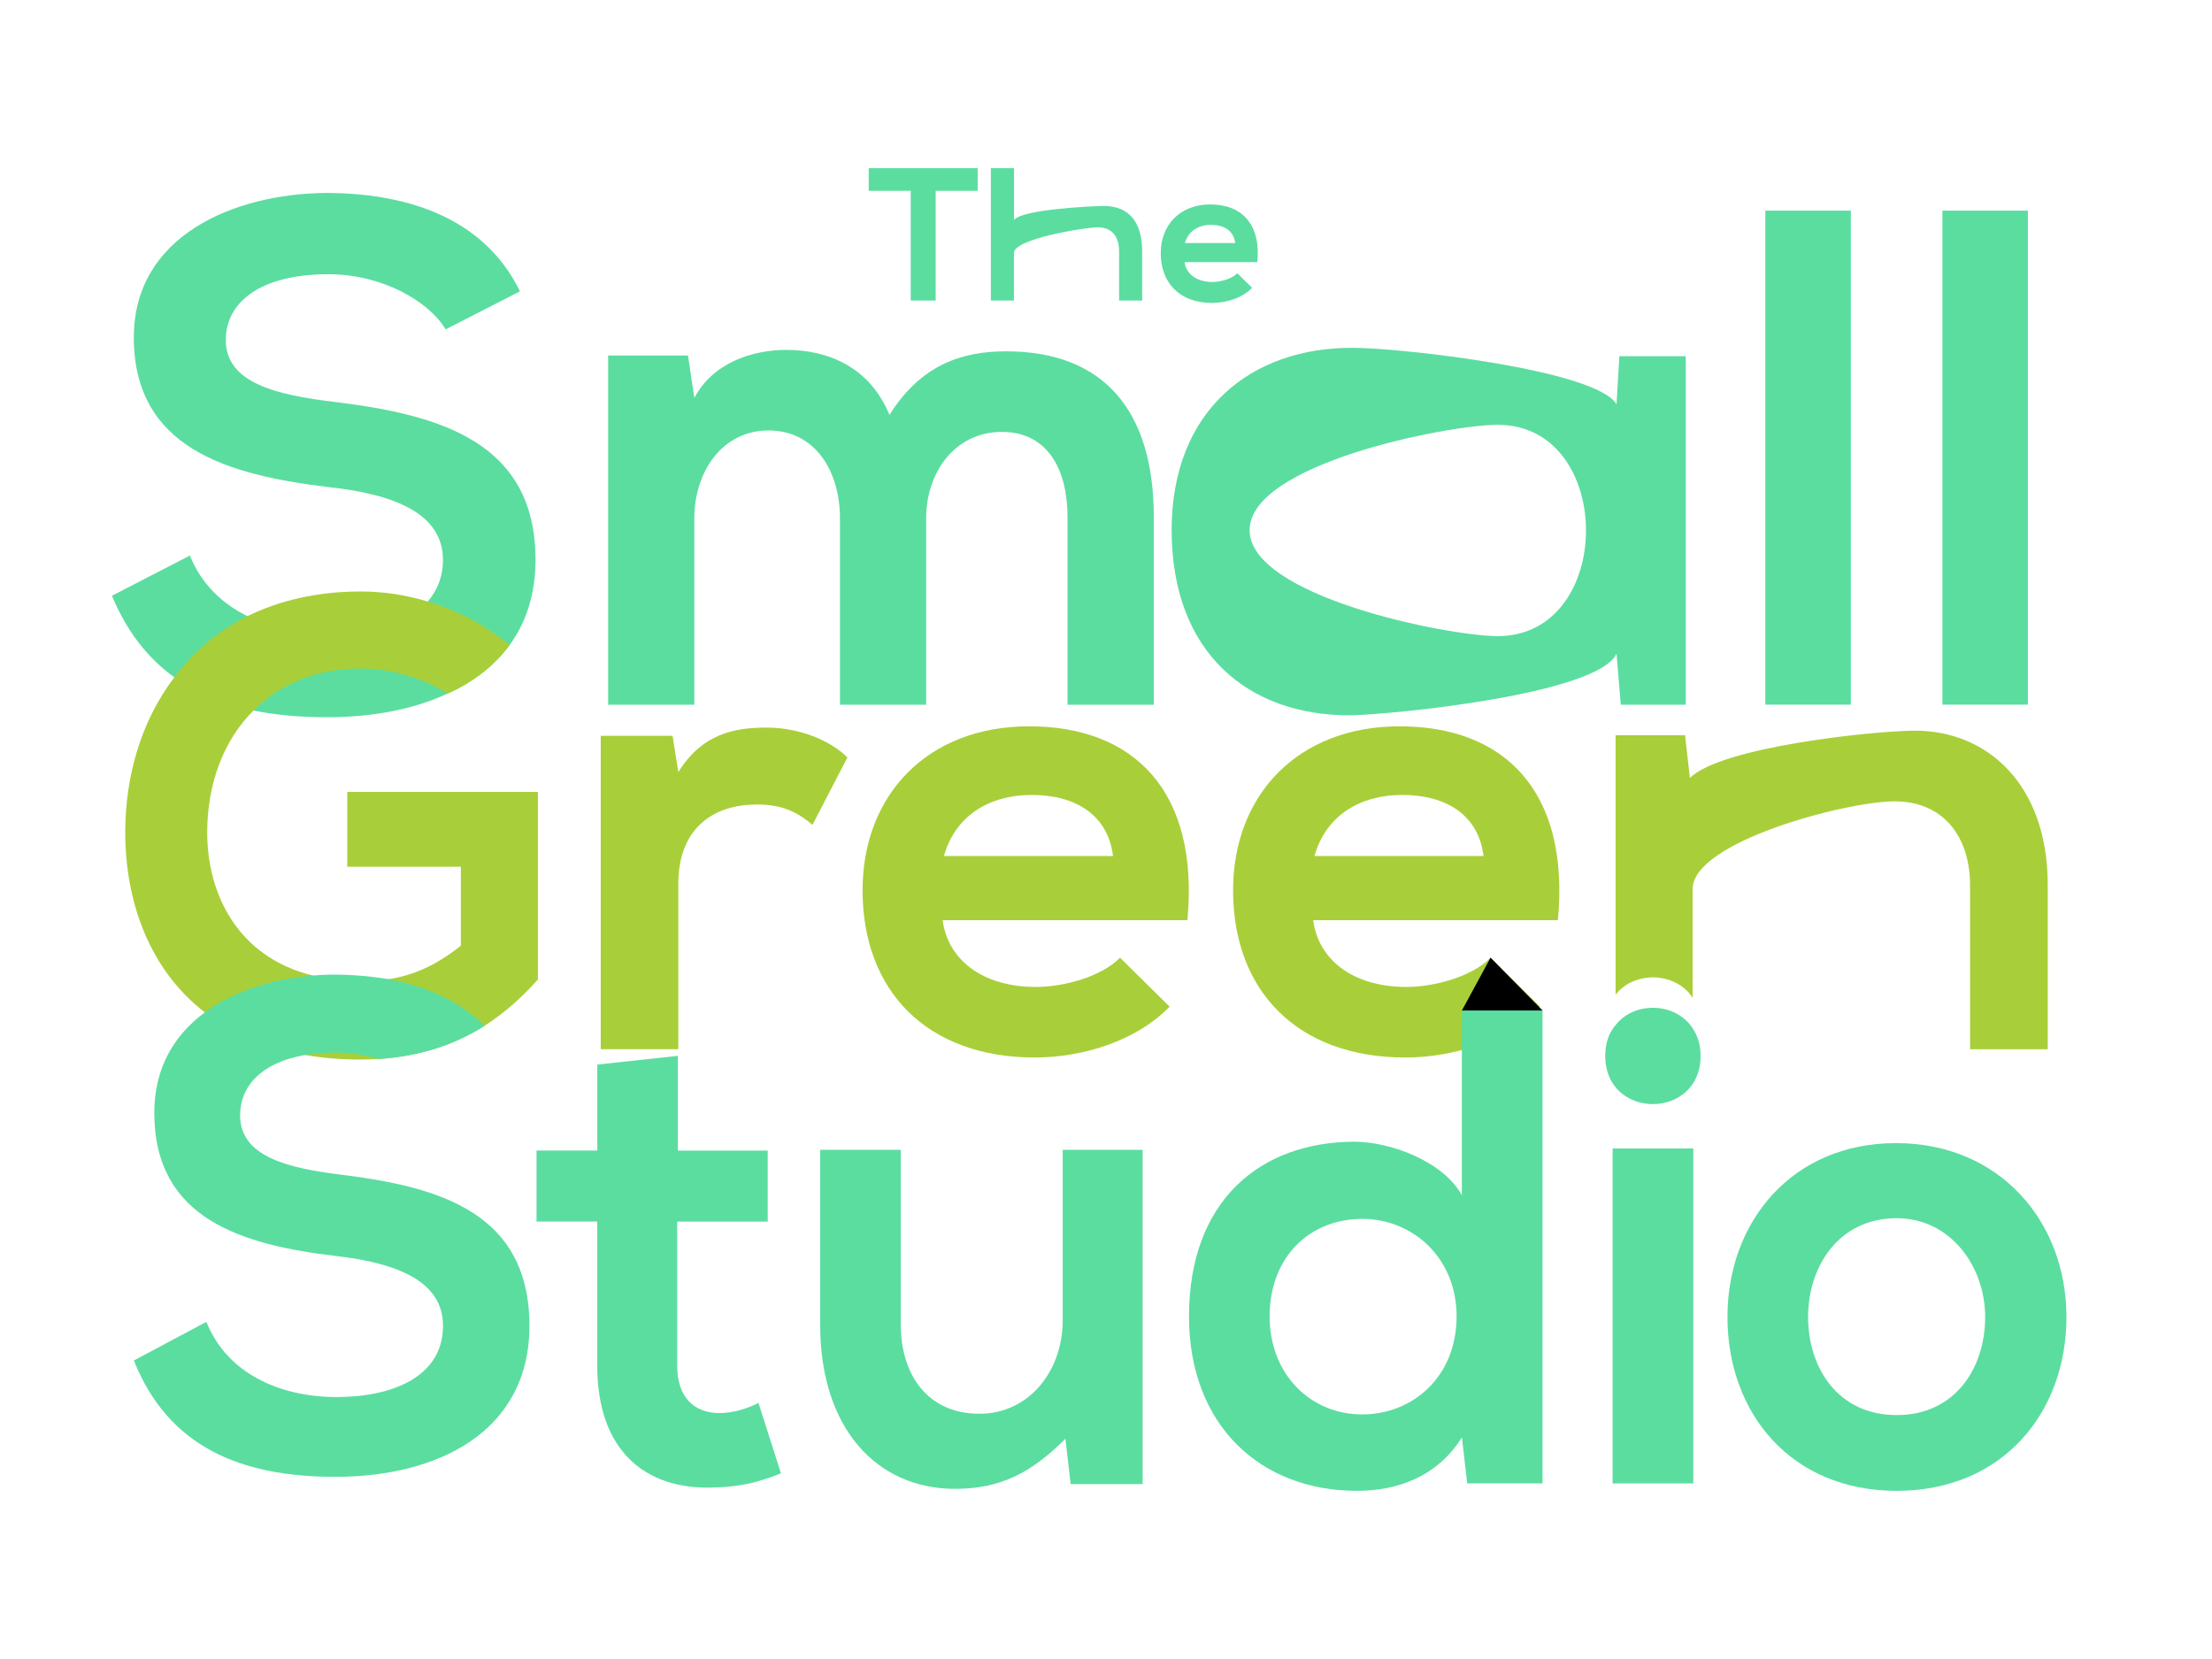
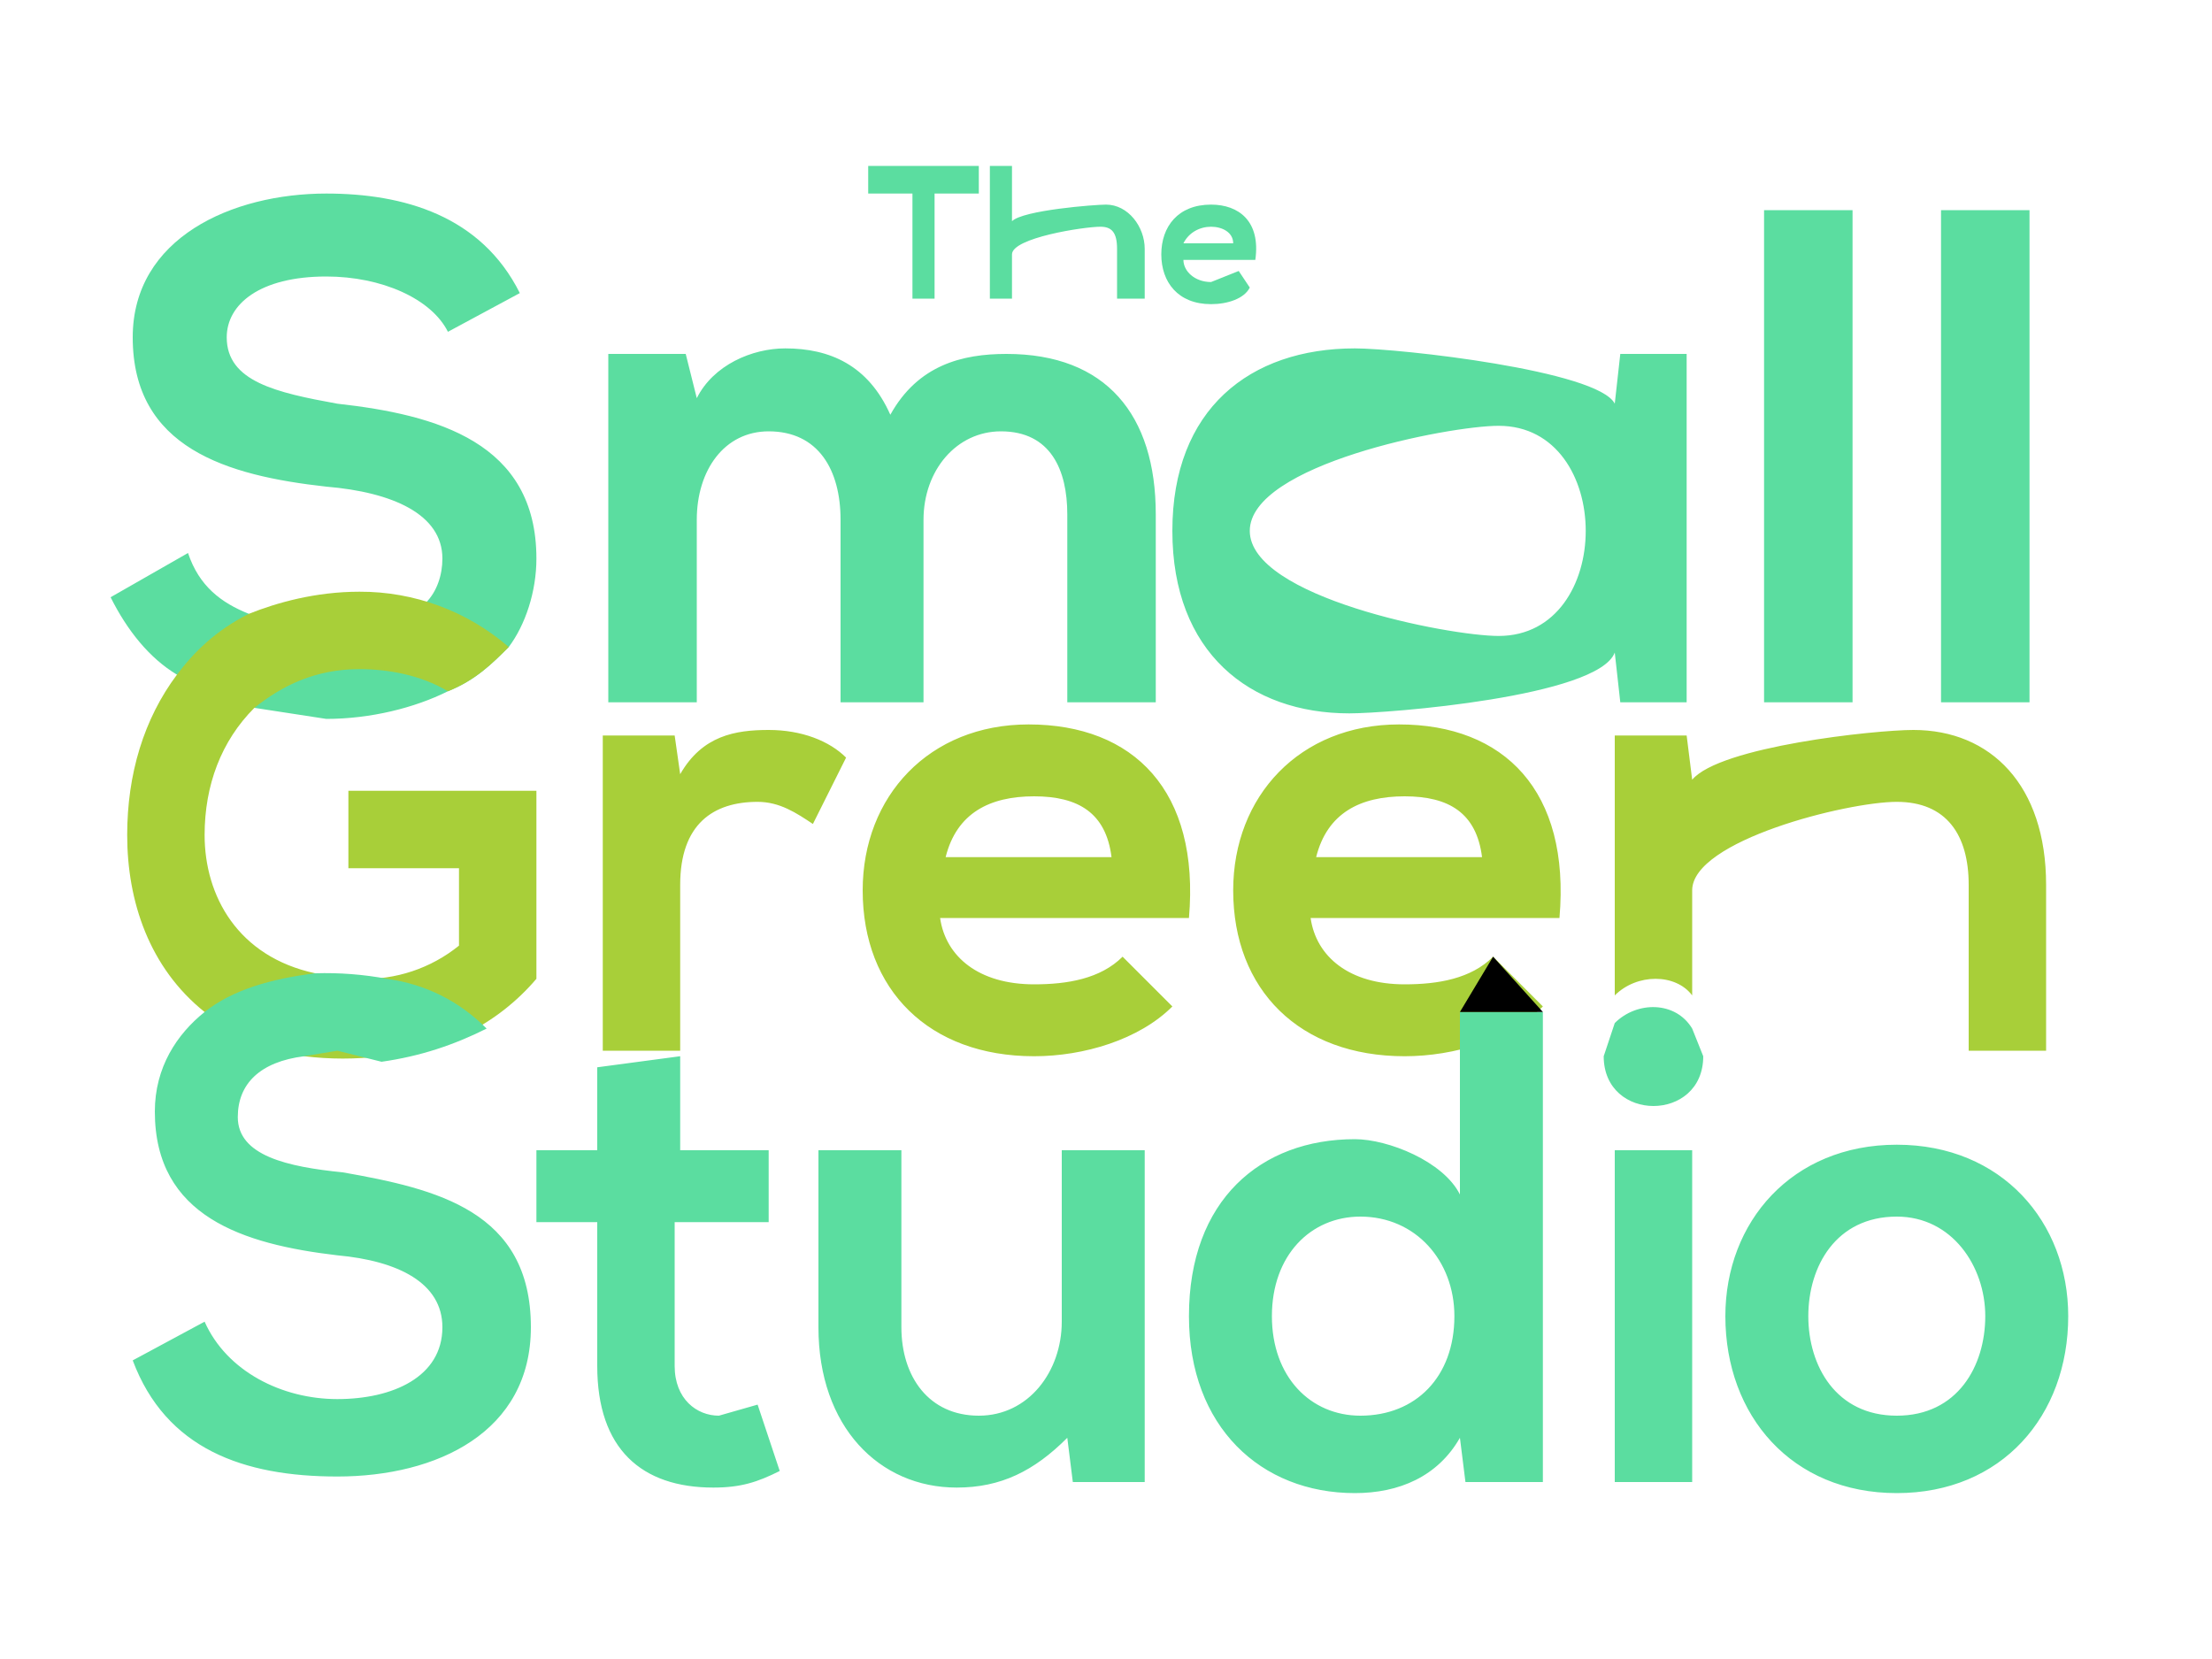
- <svg xmlns="http://www.w3.org/2000/svg" version="1.1" id="Layer_1" x="0px" y="0px" viewBox="0 0 400 300" style="enable-background:new 0 0 400 300;" xml:space="preserve">
-   <style type="text/css">
- 		.st0{fill:#5bdda0; fill-opacity="0.82";}
- 		.st1{fill:#A8CF39; fill-opacity="0.59";}
+ <svg xmlns="http://www.w3.org/2000/svg" version="1.1" id="Layer_1" x="0" y="0" viewBox="0 0 400 300" style="enable-background:new 0 0 400 300" xml:space="preserve">
+   <style>
+ 		.st0{fill:#5bdda0}
	</style>
-   <g>
-     <g>
-       <path class="st0" d="M60.76,72.71c-10.74-1.27-19.93-3.41-19.93-11.23c0-6.66,6-11.89,18.56-11.89c9.69,0,18.12,4.85,21.2,9.97    l13.44-6.88c-6.77-13.82-21.26-17.79-35.19-17.79c-16.47,0.17-34.64,7.71-34.64,26.1c0,20.04,16.91,24.89,35.19,27.09    c11.84,1.27,20.71,4.74,20.71,13.16c0,3.08-1.05,5.56-2.75,7.54c-3.69,4.13-10.63,5.89-17.84,5.89c-5.23,0-10.46-1.05-14.76-3.25    c-4.63-2.26-8.37-5.89-10.41-10.96l-14.1,7.27c2.7,6.5,6.5,11.29,11.29,14.76c4.08,2.92,8.92,4.85,14.32,6    c4.13,0.83,8.59,1.21,13.38,1.21c7.93,0,15.53-1.38,21.75-4.3c4.57-2.04,8.37-4.96,11.18-8.76c2.97-4.07,4.68-9.2,4.68-15.42    C96.83,79.87,79.43,75.02,60.76,72.71z" />
-       <path class="st0" d="M151.89,127.43V93.69c0-8.31-4.35-15.85-12.91-15.85c-8.43,0-13.42,7.54-13.42,15.85v33.74h-15.59V64.29    h14.44l1.15,7.67c3.32-6.39,10.61-8.69,16.62-8.69c7.54,0,15.08,3.07,18.66,11.76c5.63-8.95,12.91-11.5,21.09-11.5    c17.89,0,26.71,10.99,26.71,29.91v34h-15.6v-34c0-8.31-3.45-15.34-11.88-15.34c-8.43,0-13.68,7.28-13.68,15.59v33.74H151.89z" />
-       <path class="st0" d="M292.83,64.42h12.01v63.01h-11.75l-0.77-9.2c-3.58,7.41-40.95,10.99-47.99,11.12    c-18.66,0.13-32.46-11.37-32.46-33.48c0-21.73,14.44-33.1,32.85-32.97c8.43,0,44.02,3.96,47.6,10.22L292.83,64.42z M225.97,95.86    c0,12.01,35.88,19.17,44.86,19.17c21.29,0,21.29-38.21,0-38.21C261.85,76.82,225.97,83.85,225.97,95.86z" />
-       <path class="st0" d="M334.69,38.09v89.33h-15.46V38.09H334.69z" />
-       <path class="st0" d="M366.71,38.09v89.33h-15.46V38.09H366.71z" />
-     </g>
-     <g>
-       <path class="st1" d="M62.8,143.19v13.55h20.54V171c-4.52,3.63-8.7,5.4-13.05,6.06c-1.65,0.28-3.3,0.39-5.07,0.39    c-3.19,0-6.11-0.33-8.7-1.05c-13.6-3.36-19.05-14.81-19.05-25.88c0-8.81,2.97-16.69,8.37-22.03c4.74-4.79,11.34-7.6,19.38-7.6    c5.18,0,10.9,1.54,15.75,4.52c4.57-2.04,8.37-4.96,11.18-8.76c-4.46-3.69-9.53-6.33-14.81-7.87c-3.96-1.21-8.04-1.82-12.11-1.82    c-7.93,0-14.76,1.65-20.49,4.46c-5.45,2.75-9.86,6.55-13.22,11.07c-5.95,7.82-8.87,17.73-8.87,28.03    c0,12.61,4.41,24.84,14.37,32.54c4.74,3.74,10.74,6.44,18.12,7.71c3.14,0.55,6.5,0.83,10.08,0.83c1.16,0,2.26-0.05,3.3-0.11    c7.49-0.5,13.71-2.59,19.11-6c3.52-2.26,6.72-5.07,9.64-8.37v-33.92H62.8z" />
-       <path class="st1" d="M121.62,133.06l1.04,6.56c4.37-7.01,10.23-8.05,15.98-8.05c5.86,0,11.49,2.3,14.6,5.4l-6.32,12.19    c-2.87-2.41-5.52-3.68-10.12-3.68c-7.36,0-14.14,3.9-14.14,14.37v29.88h-14.03v-56.67H121.62z" />
-       <path class="st1" d="M170.46,166.4c0.92,7.01,7.01,12.07,16.9,12.07c5.17,0,11.95-1.95,15.18-5.29l8.96,8.85    c-5.98,6.21-15.75,9.2-24.37,9.2c-19.54,0-31.15-12.07-31.15-30.23c0-17.24,11.72-29.66,30.12-29.66    c18.97,0,30.8,11.73,28.62,35.06H170.46z M201.27,154.79c-0.92-7.36-6.67-11.04-14.71-11.04c-7.59,0-13.8,3.68-15.86,11.04H201.27    z" />
-       <path class="st1" d="M237.46,166.4c0.92,7.01,7.01,12.07,16.9,12.07c5.17,0,11.95-1.95,15.18-5.29l8.96,8.85    c-5.98,6.21-15.75,9.2-24.37,9.2c-19.54,0-31.15-12.07-31.15-30.23c0-17.24,11.72-29.66,30.12-29.66    c18.97,0,30.81,11.73,28.62,35.06H237.46z M268.27,154.79c-0.91-7.36-6.66-11.04-14.71-11.04c-7.58,0-13.79,3.68-15.86,11.04    H268.27z" />
-       <path class="st1" d="M346.29,132.13c-7.16,0-34.91,2.86-40.7,8.54l-0.88-7.71h-12.56v46.92c3.36-4.35,10.85-4.19,13.93,0.55    v-19.66c0-8.59,27.86-15.86,36.51-15.86c8.98,0,13.66,6.55,13.66,15.2v29.63h14.04v-29.79    C370.3,142.15,359.62,132.13,346.29,132.13z" />
-     </g>
-     <g>
-       <path class="st0" d="M62.09,212.47c-10.08-1.21-18.67-3.3-18.67-10.79c0-5.23,3.8-9.53,11.73-10.9c1.65-0.28,3.52-0.44,5.62-0.44    c2.75,0,5.4,0.44,7.76,1.16c7.49-0.5,13.71-2.59,19.11-6c-4.74-4.68-10.85-7.21-17.35-8.43c-3.3-0.55-6.66-0.83-10.02-0.83    c-1.21,0-2.48,0.06-3.74,0.17c-7.05,0.61-14.15,2.7-19.49,6.66c-5.45,4.02-9.14,9.97-9.14,18.12c0,19.22,15.75,23.9,32.88,25.94    c11.07,1.27,19.33,4.57,19.33,12.61c0,9.31-9.31,12.89-19.22,12.89c-10.19,0-19.82-4.19-23.57-13.6l-13.11,6.99    c6.22,15.64,19.33,21.04,36.45,21.04c18.61,0,35.08-8.21,35.08-27.31C95.73,219.3,79.49,214.67,62.09,212.47z" />
-       <path class="st0" d="M122.58,190.93v17.13h16.25v12.85h-16.37v26.06c0,5.75,3.11,8.56,7.65,8.56c2.27,0,4.9-0.73,7.05-1.83    l4.06,12.72c-4.18,1.71-7.65,2.45-12.07,2.57c-12.78,0.49-21.15-6.97-21.15-22.02V220.9H97.02v-12.85h10.99v-15.54L122.58,190.93z    " />
-       <path class="st0" d="M162.89,207.93v31.57c0,9.17,4.9,16.15,14.22,16.15c8.96,0,15.06-7.71,15.06-16.89v-30.83h14.46v60.44h-13.02    l-0.95-8.2c-6.1,6.12-11.71,9.06-19.96,9.06c-14.1,0-24.38-10.89-24.38-29.61v-31.69H162.89z" />
-       <path class="st0" d="M278.94,182.73v85.52h-13.62l-0.96-8.32c-4.54,7.22-11.83,9.66-19,9.66c-17.32,0-30.35-11.74-30.35-31.56    c0-20.8,12.78-31.57,29.99-31.57c6.21,0,15.89,3.43,19.35,9.66v-33.4H278.94z M229.59,238.03c0,10.52,7.41,17.74,16.73,17.74    c9.2,0,17.08-6.85,17.08-17.74c0-10.52-7.88-17.62-17.08-17.62C237,220.41,229.59,227.14,229.59,238.03z" />
-       <path class="st0" d="M291.61,207.68v60.57h14.59v-60.57H291.61z" />
-       <path class="st0" d="M307.52,190.94c0,11.62-17.24,11.62-17.24,0c0-2.31,0.66-4.18,1.87-5.56c3.36-4.35,10.85-4.19,13.93,0.55    C306.97,187.25,307.52,188.9,307.52,190.94z" />
-       <path class="st0" d="M373.68,238.15c0,17.37-11.59,31.44-30.71,31.44c-19.12,0-30.59-14.07-30.59-31.44    c0-17.25,11.71-31.44,30.47-31.44C361.61,206.71,373.68,220.9,373.68,238.15z M326.96,238.15c0,9.17,5.38,17.74,16.01,17.74    c10.63,0,16.01-8.56,16.01-17.74c0-9.06-6.21-17.86-16.01-17.86C332.45,220.29,326.96,229.1,326.96,238.15z" />
-     </g>
-     <polygon class="st2" points="269.54,173.18 264.36,182.73 278.94,182.73  " />
-     <g>
-       <path class="st0" d="M164.68,34.51h-7.59v-4.1c6.9,0,12.76,0,19.7,0v4.1h-7.59v19.84h-4.51V34.51z" />
-       <path class="st0" d="M183.36,30.41v9.37c1.51-1.95,14.36-2.53,16.28-2.53c4.79,0,6.9,3.25,6.9,8.21v8.89h-4.17v-8.86    c0-3.08-1.61-4.38-3.83-4.38c-2.46,0-15.19,2.09-15.19,4.62v8.62h-4.17V30.41H183.36z" />
-       <path class="st0" d="M214.21,47.4c0.27,2.09,2.09,3.59,5.03,3.59c1.54,0,3.55-0.58,4.51-1.58l2.67,2.64    c-1.78,1.85-4.68,2.73-7.25,2.73c-5.81,0-9.27-3.59-9.27-8.99c0-5.13,3.49-8.82,8.96-8.82c5.64,0,9.16,3.49,8.51,10.43H214.21z     M223.37,43.95c-0.27-2.19-1.98-3.29-4.38-3.29c-2.26,0-4.1,1.1-4.72,3.29H223.37z" />
-     </g>
-   </g>
+   <path class="st0" d="M61 73c-11-2-20-4-20-12 0-6 6-11 18-11 10 0 19 4 22 10l13-7c-7-14-21-18-35-18-17 0-35 8-35 26 0 20 17 25 35 27 12 1 21 5 21 13 0 3-1 6-3 8-3 4-10 6-17 6-6 0-11-1-15-4-5-2-9-5-11-11l-14 8c3 6 7 11 12 14 4 3 8 5 14 6l13 2c8 0 16-2 22-5 5-2 8-5 11-8 3-4 5-10 5-16 0-21-18-26-36-28zm91 54V94c0-9-4-16-13-16-8 0-13 7-13 16v33h-16V64h14l2 8c3-6 10-9 16-9 8 0 15 3 19 12 5-9 13-11 21-11 18 0 27 11 27 29v34h-16V93c0-8-3-15-12-15-8 0-14 7-14 16v33h-15zm141-63h12v63h-12l-1-9c-3 8-41 11-48 11-18 0-32-11-32-33s14-33 33-33c8 0 44 4 47 10l1-9zm-67 32c0 12 36 19 45 19 21 0 21-38 0-38-9 0-45 7-45 19zm109-58v89h-16V38h16zm32 0v89h-16V38h16z" />
+   <path d="M63 143v14h20v14a27 27 0 0 1-18 6l-8-1c-14-3-20-14-20-25 0-9 3-17 9-23 5-4 11-7 19-7 5 0 11 1 16 4 5-2 8-5 11-8a41 41 0 0 0-27-10c-8 0-15 2-20 4-6 3-10 7-13 11-6 8-9 18-9 29 0 12 4 24 14 32 5 4 11 6 18 8a58 58 0 0 0 14 0 40 40 0 0 0 28-14v-34H63zm59-10 1 7c4-7 10-8 16-8s11 2 14 5l-6 12c-3-2-6-4-10-4-8 0-14 4-14 15v30h-14v-57h13zm48 33c1 7 7 12 17 12 6 0 12-1 16-5l9 9c-6 6-16 9-25 9-19 0-31-12-31-30 0-17 12-30 30-30 19 0 31 12 29 35h-45zm31-11c-1-8-6-11-14-11s-14 3-16 11h30zm36 11c1 7 7 12 17 12 6 0 12-1 16-5l9 9c-6 6-16 9-25 9-19 0-31-12-31-30 0-17 12-30 30-30 19 0 31 12 29 35h-45zm31-11c-1-8-6-11-14-11s-14 3-16 11h30zm78-23c-7 0-35 3-40 9l-1-8h-13v47c4-4 11-4 14 0v-19c0-9 28-16 37-16s13 6 13 15v30h14v-30c0-18-10-28-24-28z" style="fill:#a8cf39" />
+   <path class="st0" d="M62 212c-10-1-19-3-19-10 0-6 4-10 12-11l6-1 8 2c7-1 13-3 19-6-5-5-11-8-18-9a61 61 0 0 0-13-1c-8 1-15 3-20 7s-9 10-9 18c0 19 16 24 33 26 11 1 19 5 19 13 0 9-9 13-19 13s-20-5-24-14l-13 7c6 16 20 21 37 21 18 0 35-8 35-27 0-21-17-25-34-28zm61-21v17h16v13h-17v26c0 6 4 9 8 9l7-2 4 12c-4 2-7 3-12 3-13 0-21-7-21-22v-26H97v-13h11v-15l15-2zm40 17v32c0 9 5 16 14 16s15-8 15-17v-31h15v60h-13l-1-8c-6 6-12 9-20 9-14 0-25-11-25-29v-32h15zm116-25v85h-14l-1-8c-4 7-11 10-19 10-17 0-30-12-30-32 0-21 13-32 30-32 6 0 16 4 19 10v-33h15zm-49 55c0 11 7 18 16 18 10 0 17-7 17-18 0-10-7-18-17-18-9 0-16 7-16 18zm62-30v60h14v-60h-14zm16-17c0 12-18 12-18 0l2-6c4-4 11-4 14 1l2 5zm66 47c0 18-12 32-31 32s-31-14-31-32c0-17 12-31 31-31s31 14 31 31zm-47 0c0 9 5 18 16 18s16-9 16-18-6-18-16-18c-11 0-16 9-16 18z" />
+   <path class="st2" d="m270 173-6 10h15z" />
+   <path class="st0" d="M165 35h-8v-5h20v5h-8v19h-4V35zm18-5v10c2-2 15-3 17-3 4 0 7 4 7 8v9h-5v-9c0-3-1-4-3-4-3 0-16 2-16 5v8h-4V30h4zm31 17c0 2 2 4 5 4l5-2 2 3c-1 2-4 3-7 3-6 0-9-4-9-9s3-9 9-9c5 0 9 3 8 10h-13zm9-3c0-2-2-3-4-3s-4 1-5 3h9z" />
</svg>
